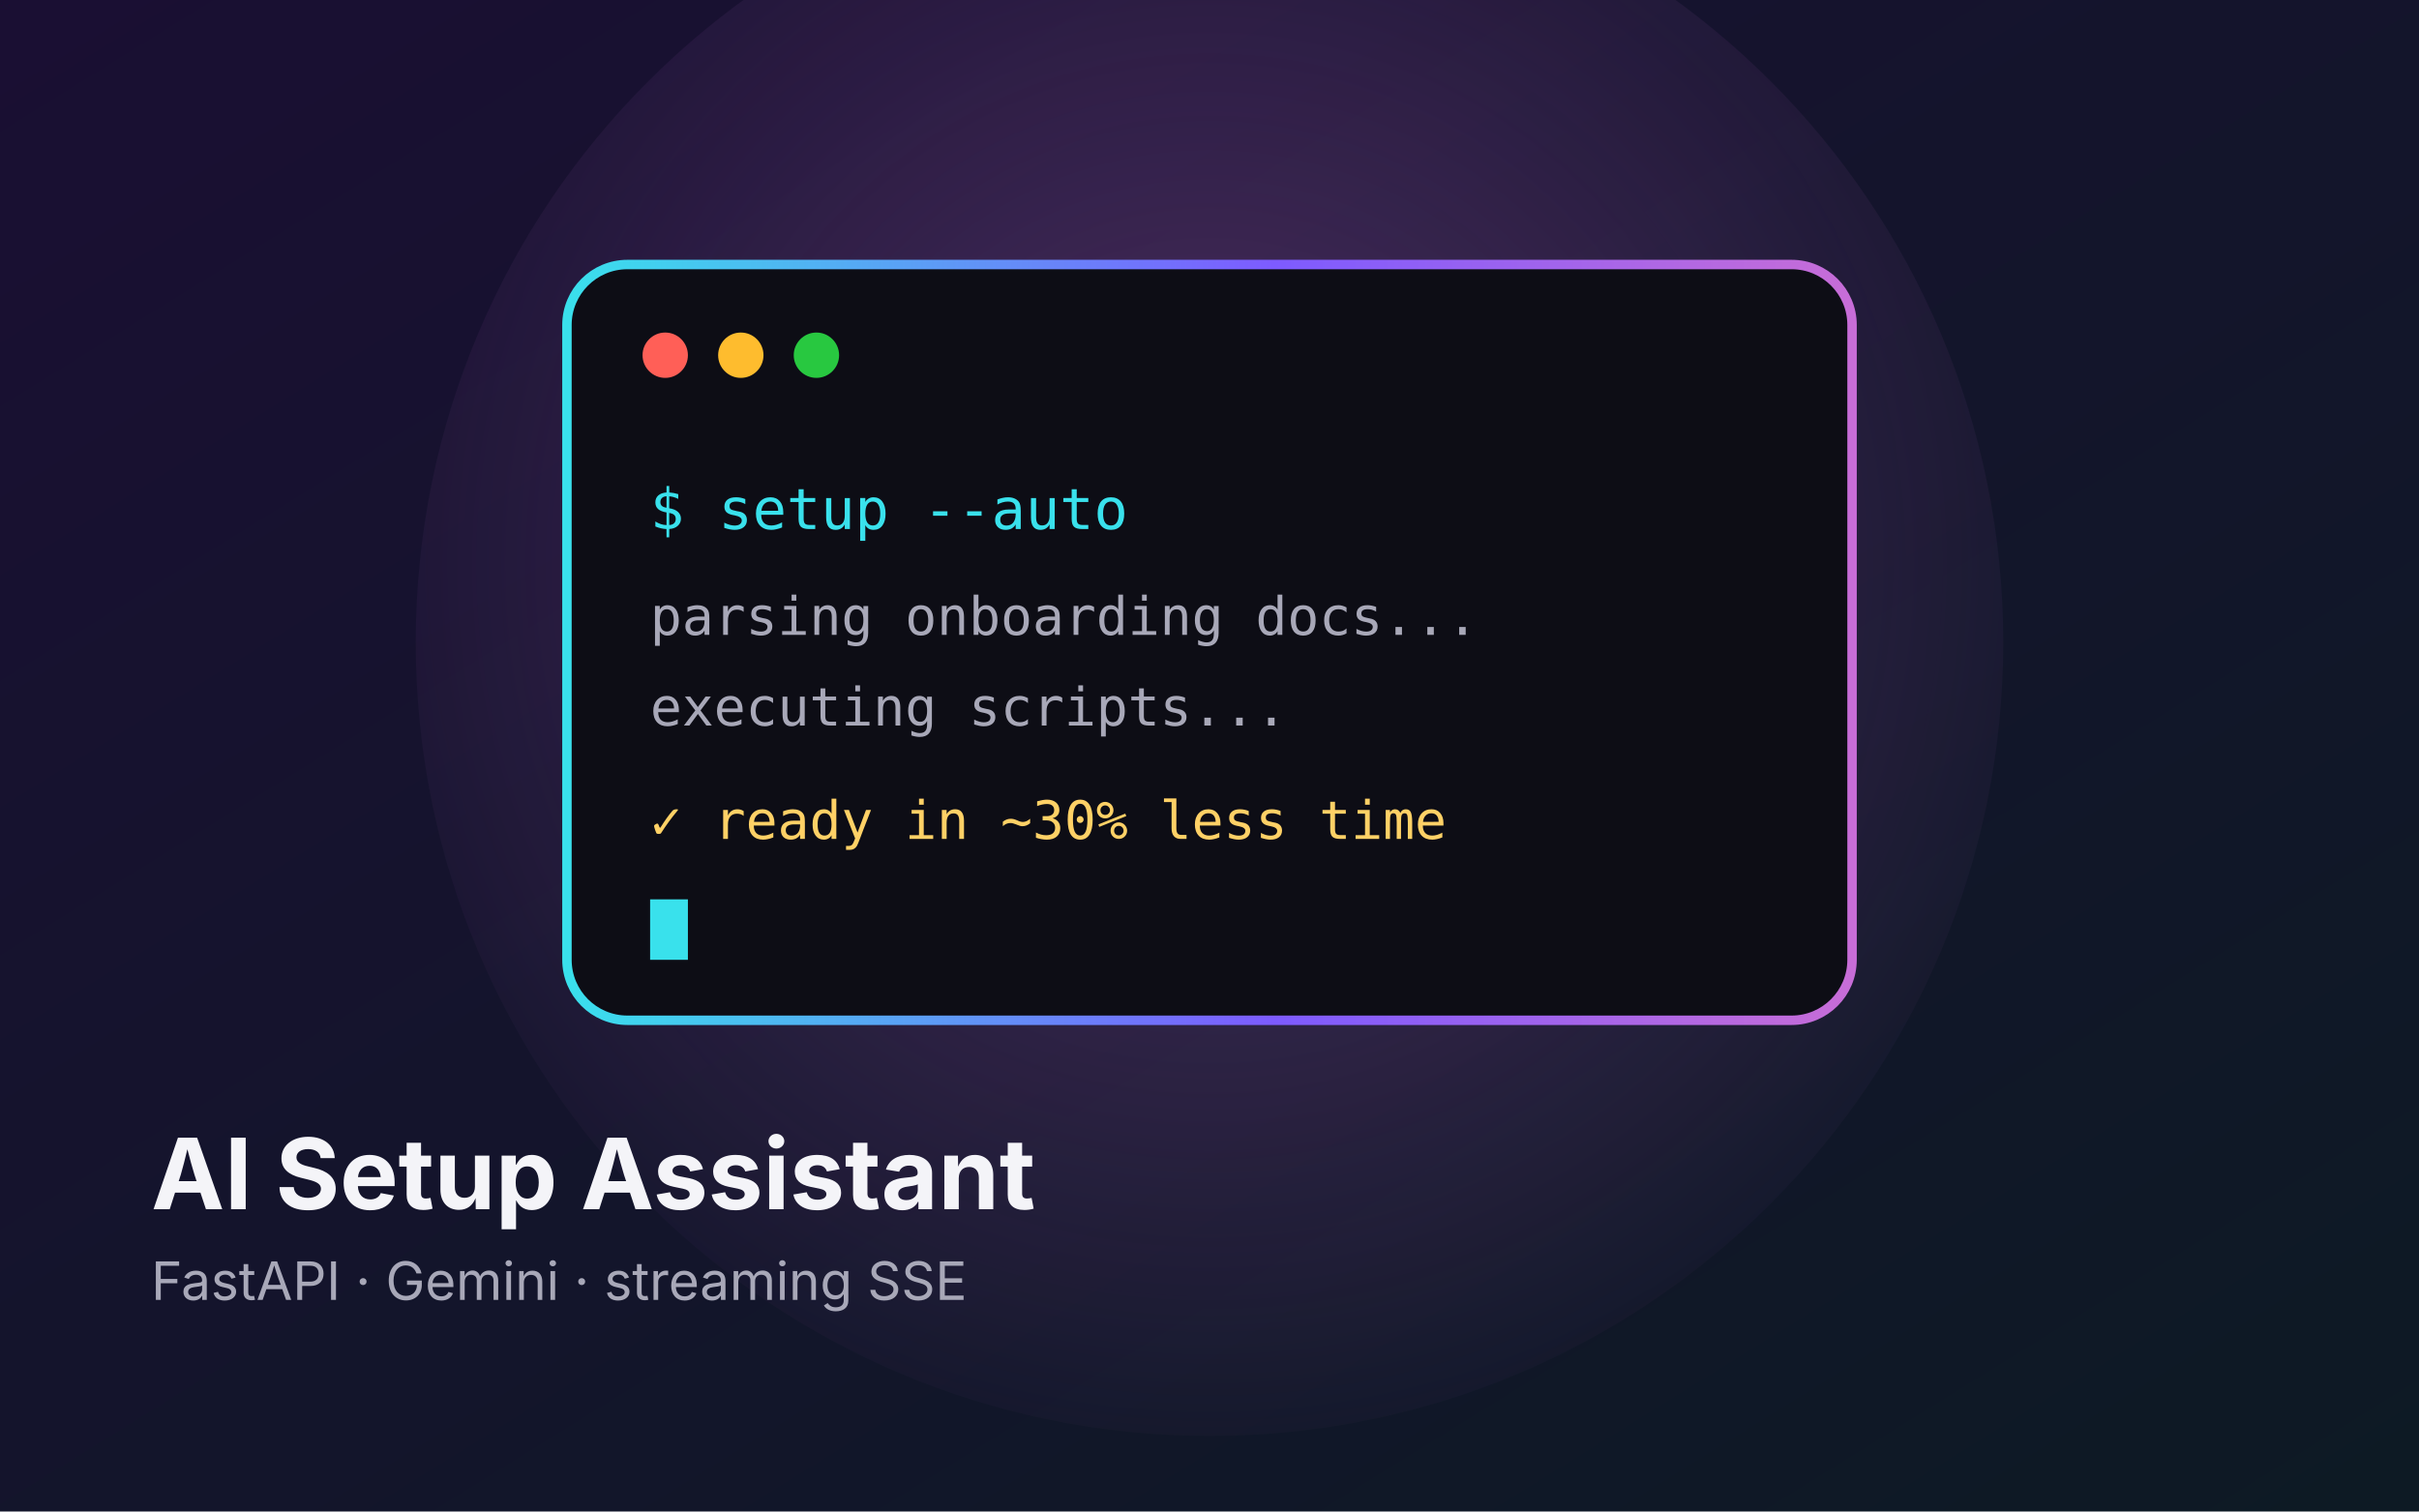
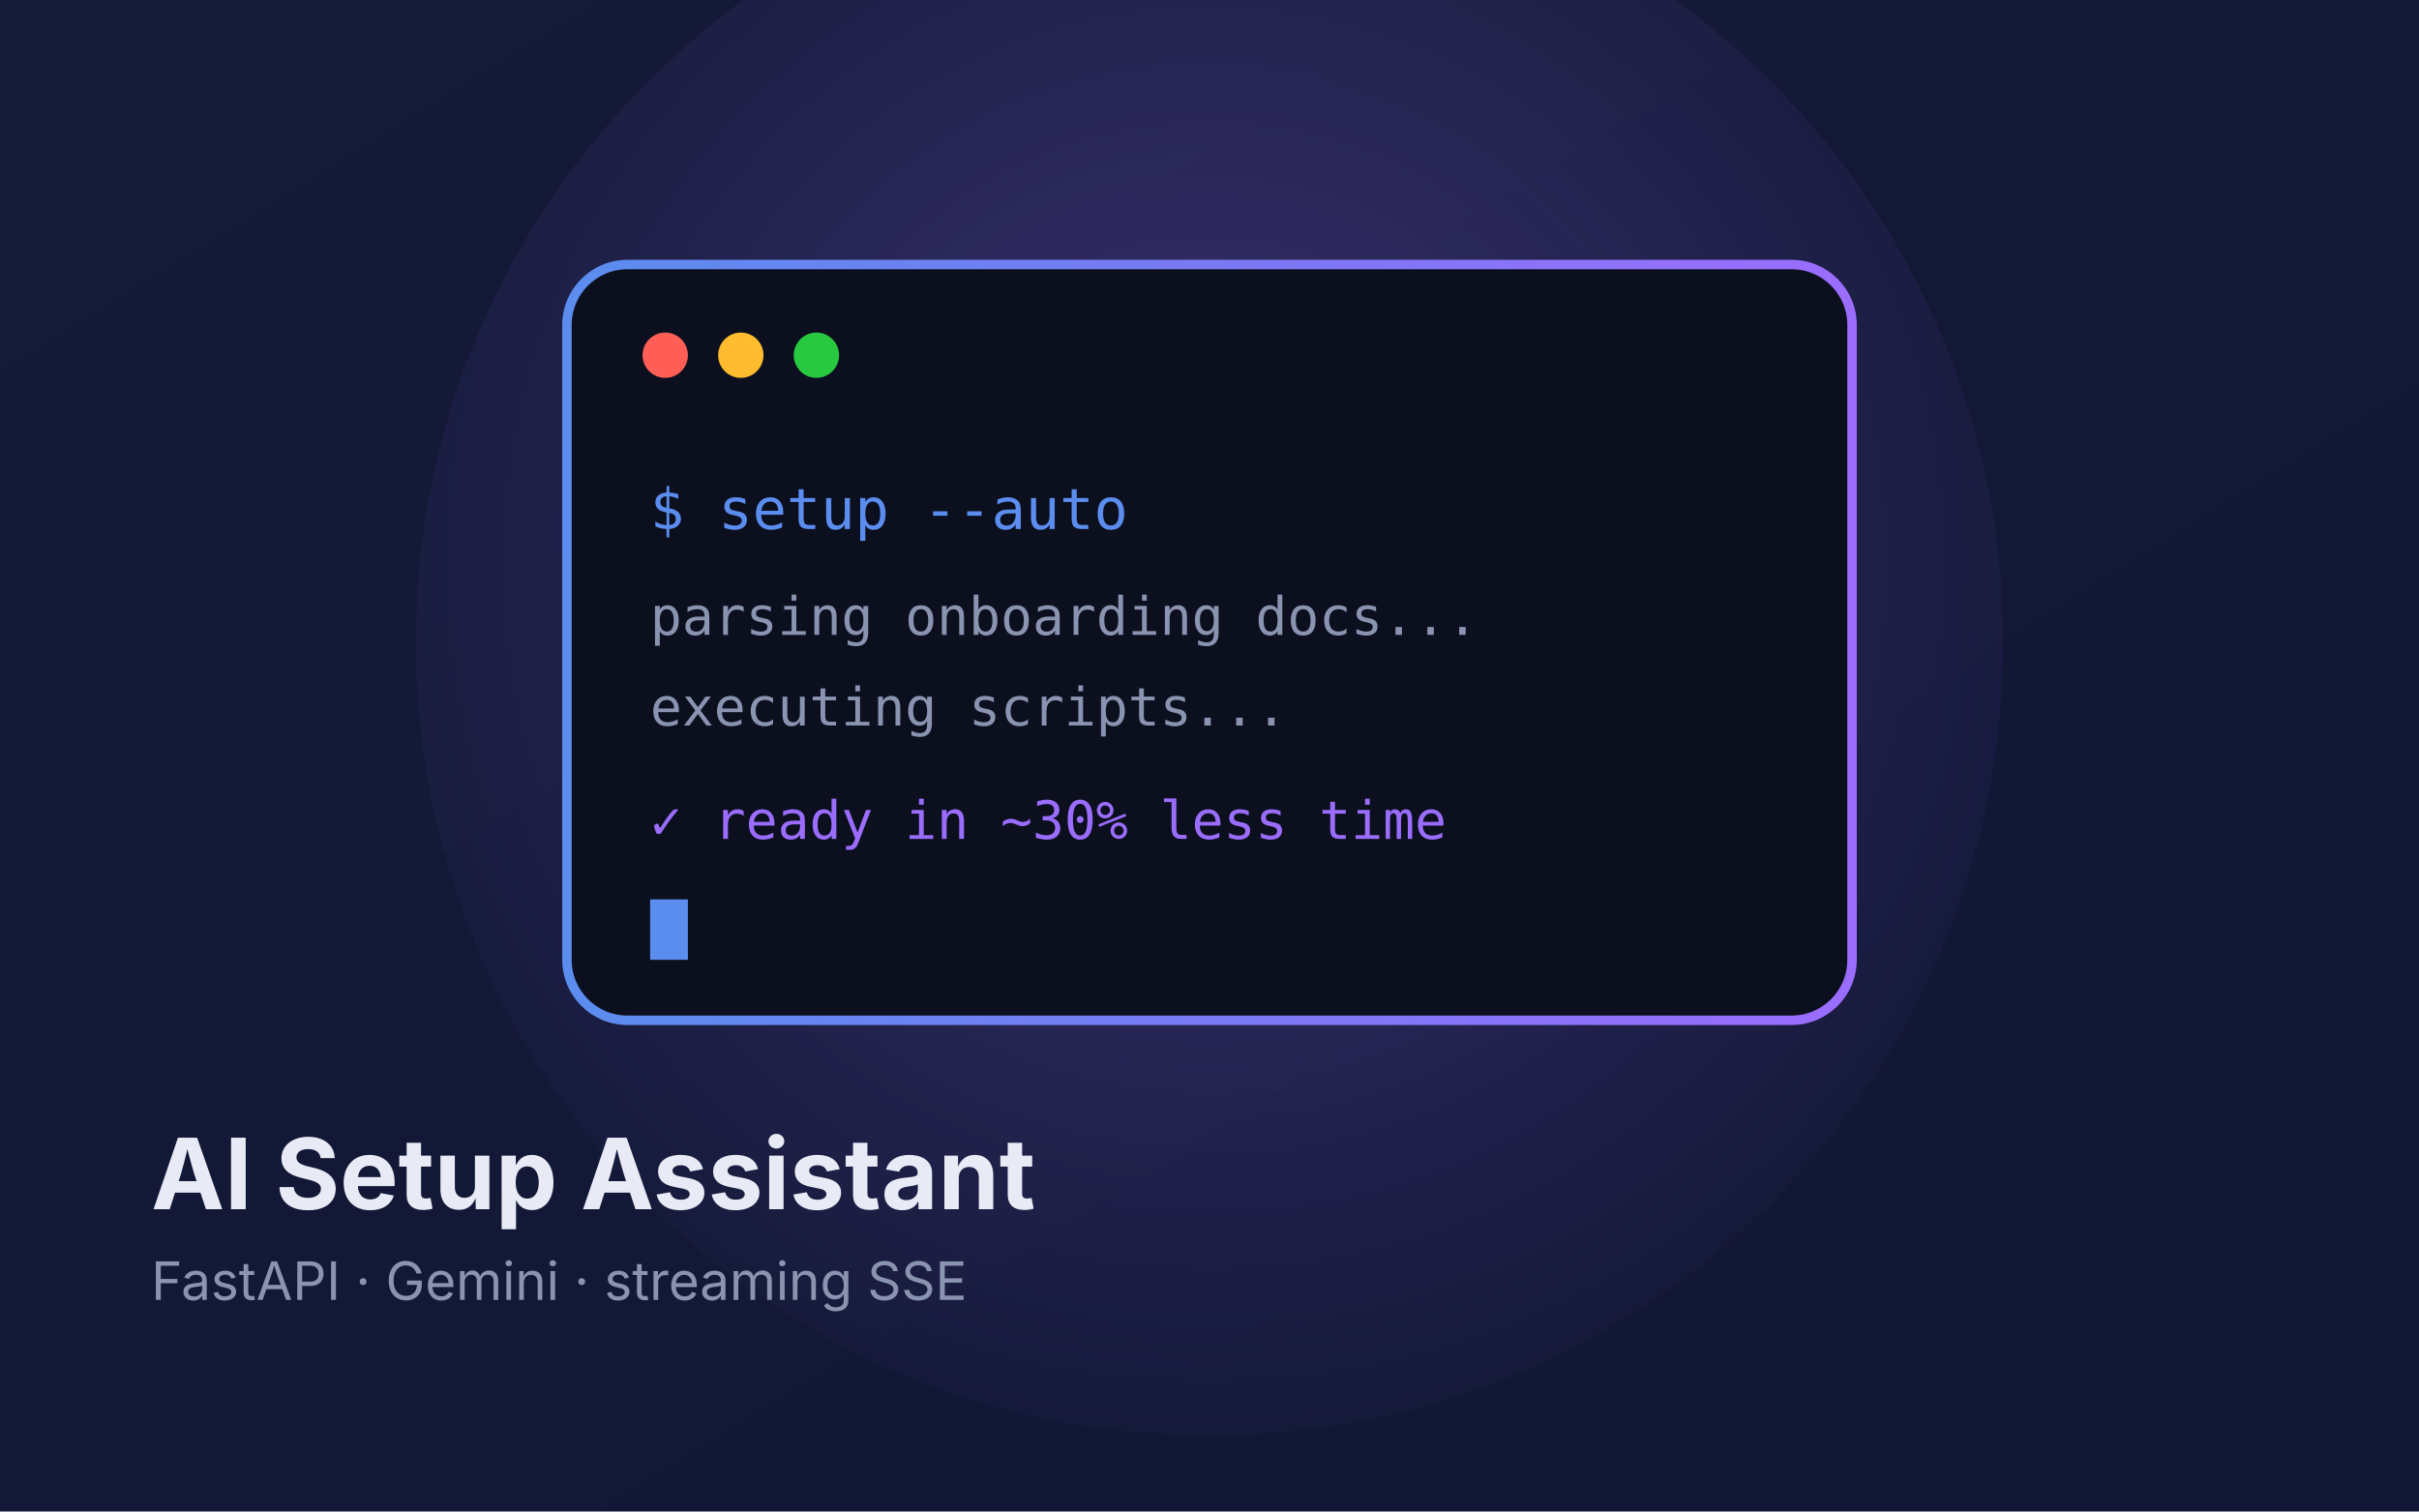
<svg xmlns="http://www.w3.org/2000/svg" viewBox="0 0 640 400" width="640" height="400" role="img" aria-label="AI Setup Assistant">
  <defs>
    <linearGradient id="asBg" x1="0" y1="0" x2="1" y2="1">
-       <stop offset="0" stop-color="#1a0f33" />
-       <stop offset="1" stop-color="#0d1a24" />
+       <stop offset="0" stop-color="#141a38" />
+       <stop offset="1" stop-color="#101633" />
    </linearGradient>
    <linearGradient id="asAccent" x1="0" y1="0" x2="1" y2="0">
-       <stop offset="0" stop-color="#39E1EC" />
-       <stop offset="0.55" stop-color="#7D5BFF" />
-       <stop offset="1" stop-color="#C86DD7" />
+       <stop offset="0" stop-color="#5B8DEF" />
+       <stop offset="0.55" stop-color="#7D78F5" />
+       <stop offset="1" stop-color="#9B6DFF" />
    </linearGradient>
    <radialGradient id="asGlow" cx="0.5" cy="0.45" r="0.6">
-       <stop offset="0" stop-color="#C86DD7" stop-opacity="0.3" />
-       <stop offset="1" stop-color="#C86DD7" stop-opacity="0" />
+       <stop offset="0" stop-color="#9B6DFF" stop-opacity="0.3" />
+       <stop offset="1" stop-color="#9B6DFF" stop-opacity="0" />
    </radialGradient>
  </defs>
  <rect width="640" height="400" fill="url(#asBg)" />
  <circle cx="320" cy="170" r="210" fill="url(#asGlow)" />
-   <rect x="150" y="70" width="340" height="200" rx="16" fill="#0d0d15" stroke="url(#asAccent)" stroke-width="2.5" />
+   <rect x="150" y="70" width="340" height="200" rx="16" fill="#0b0f1e" stroke="url(#asAccent)" stroke-width="2.5" />
  <circle cx="176" cy="94" r="6" fill="#ff5f57" />
  <circle cx="196" cy="94" r="6" fill="#febc2e" />
  <circle cx="216" cy="94" r="6" fill="#28c840" />
-   <g font-family="monospace" font-size="15" fill="#39E1EC">
+   <g font-family="monospace" font-size="15" fill="#5B8DEF">
    <text x="172" y="140">$ setup --auto</text>
  </g>
-   <g font-family="monospace" font-size="14" fill="#a8a8b8">
+   <g font-family="monospace" font-size="14" fill="#8a93b0">
    <text x="172" y="168">parsing onboarding docs...</text>
    <text x="172" y="192">executing scripts...</text>
  </g>
-   <text x="172" y="222" font-family="monospace" font-size="14" fill="#FFD166">✓ ready in ~30% less time</text>
-   <rect x="172" y="238" width="10" height="16" fill="#39E1EC" />
-   <text x="40" y="320" fill="#f4f4f8" font-family="Inter, sans-serif" font-size="26" font-weight="700">AI Setup Assistant</text>
-   <text x="40" y="344" fill="#a8a8b8" font-family="Inter, sans-serif" font-size="14">FastAPI · Gemini · streaming SSE</text>
+   <text x="172" y="222" font-family="monospace" font-size="14" fill="#9B6DFF">✓ ready in ~30% less time</text>
+   <rect x="172" y="238" width="10" height="16" fill="#5B8DEF" />
+   <text x="40" y="320" fill="#e8ebf5" font-family="Inter, sans-serif" font-size="26" font-weight="700">AI Setup Assistant</text>
+   <text x="40" y="344" fill="#8a93b0" font-family="Inter, sans-serif" font-size="14">FastAPI · Gemini · streaming SSE</text>
</svg>
